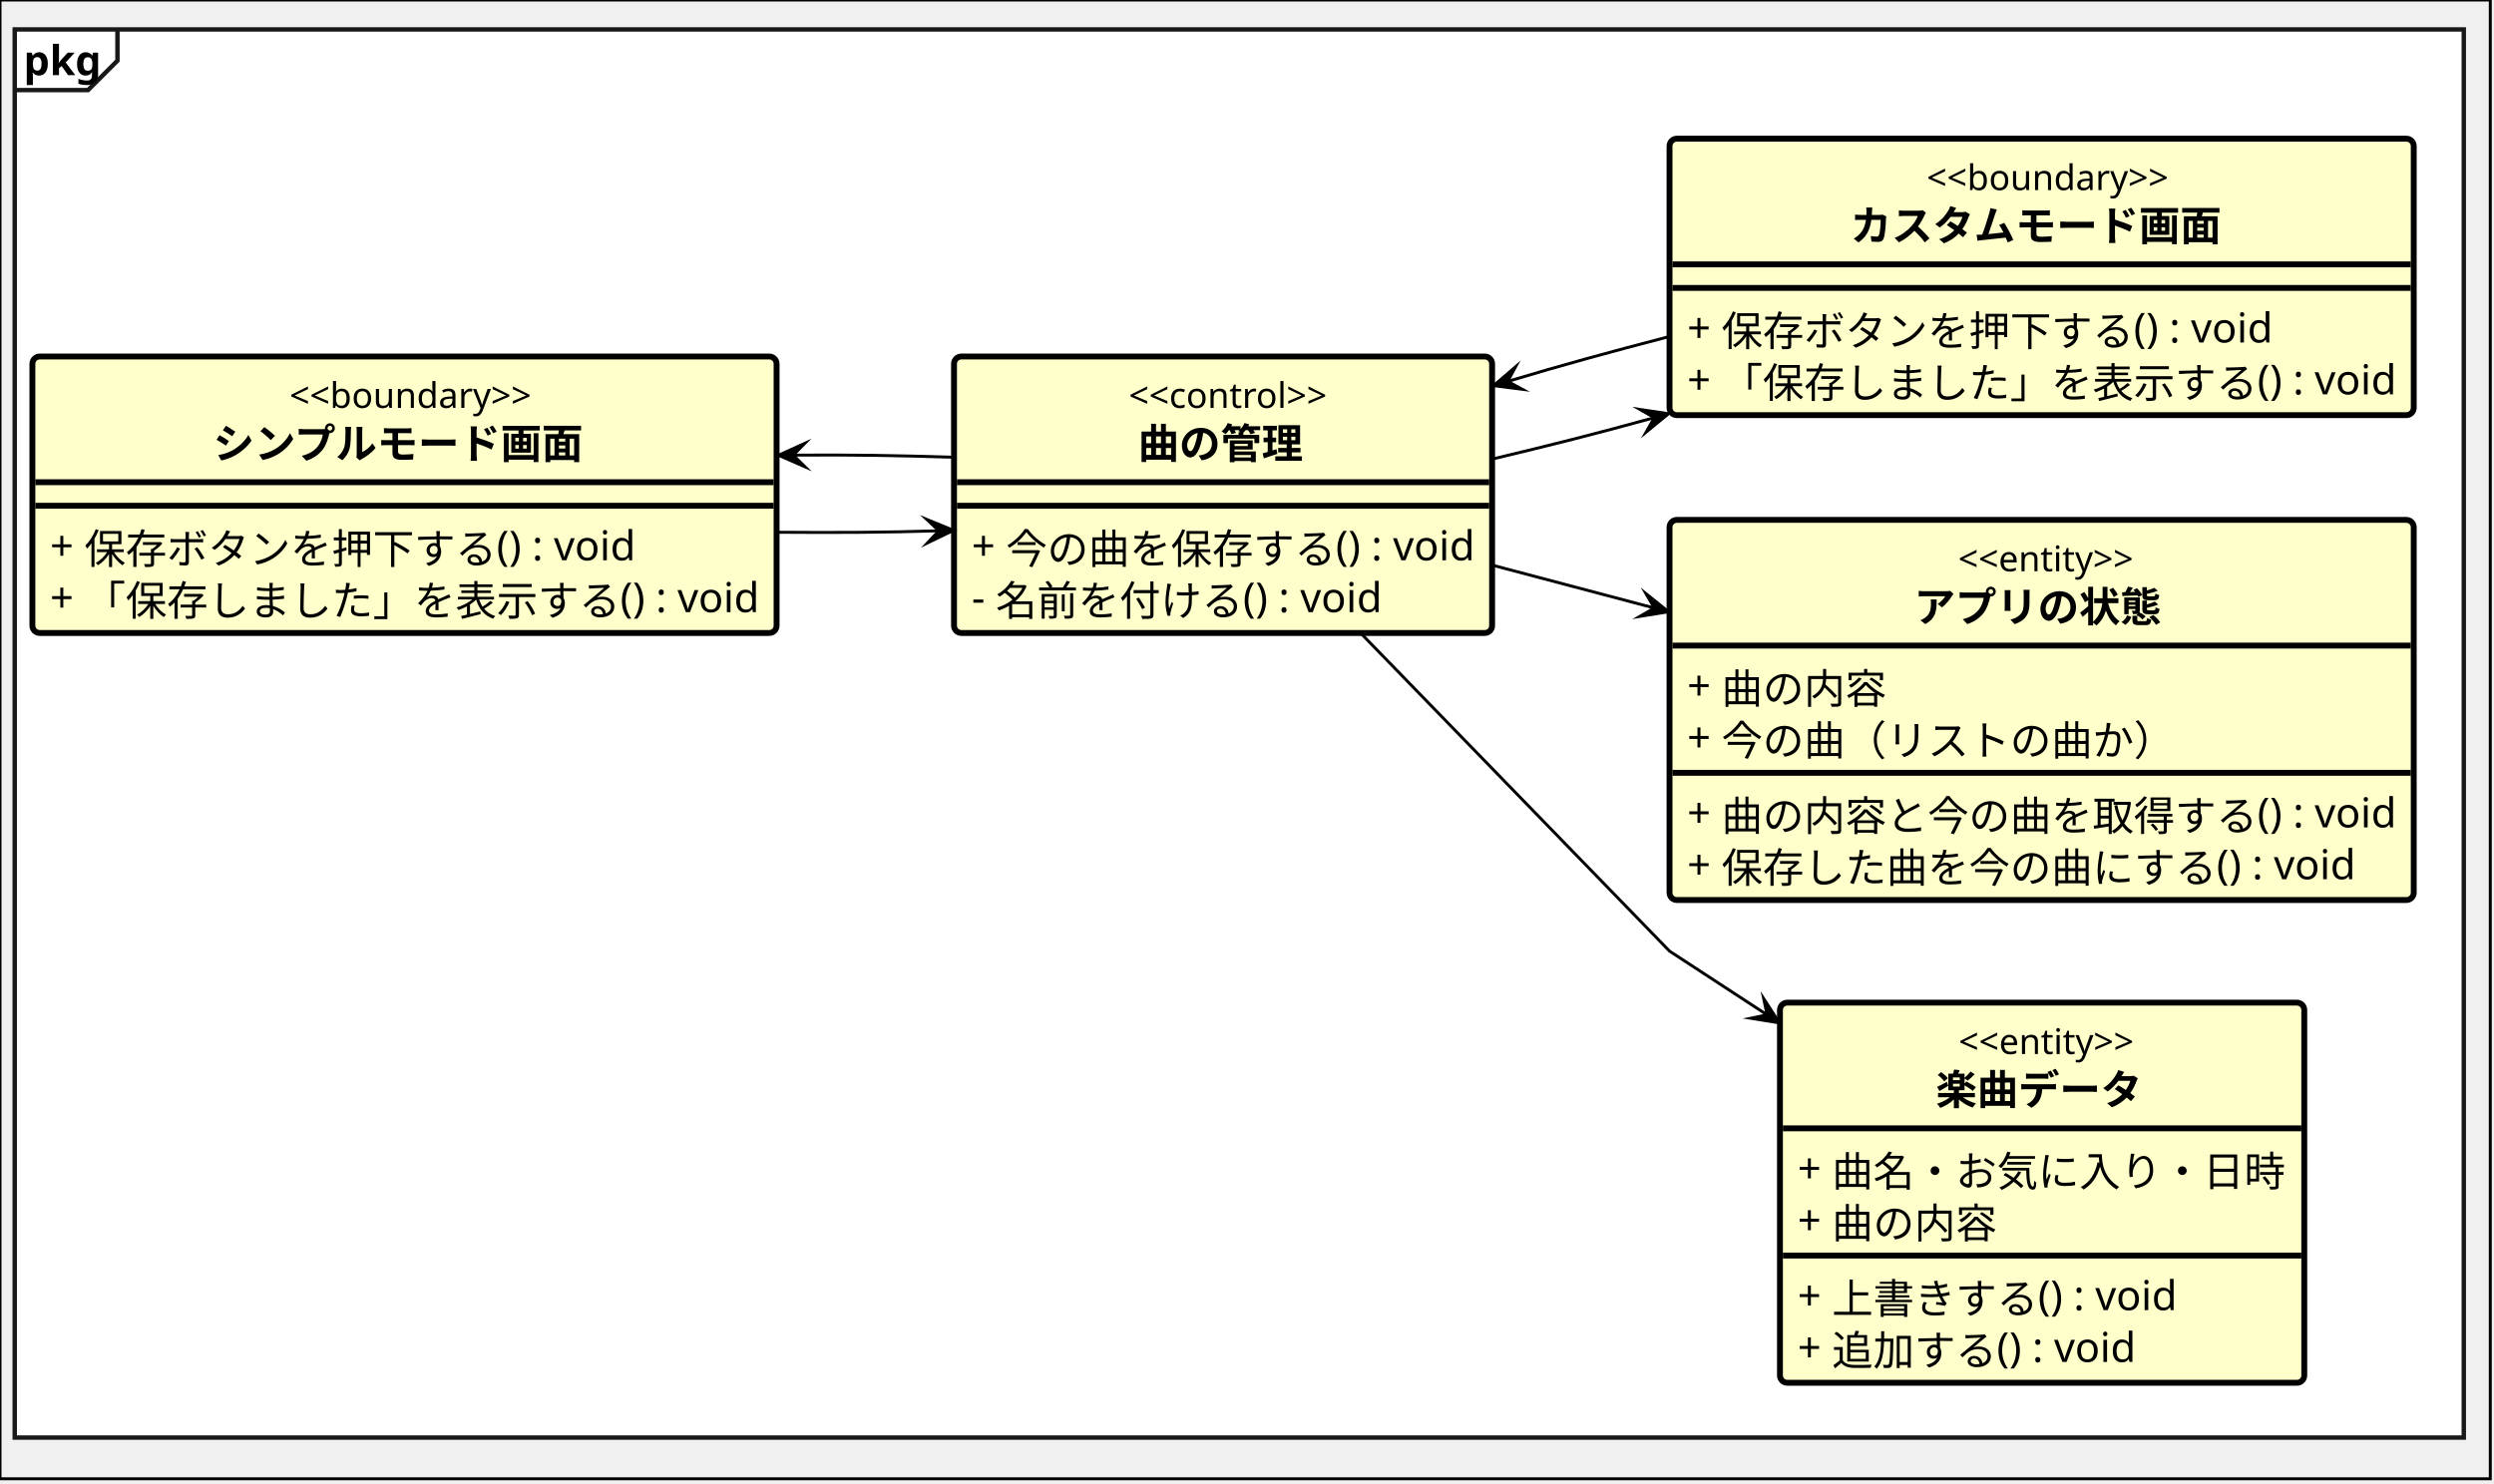
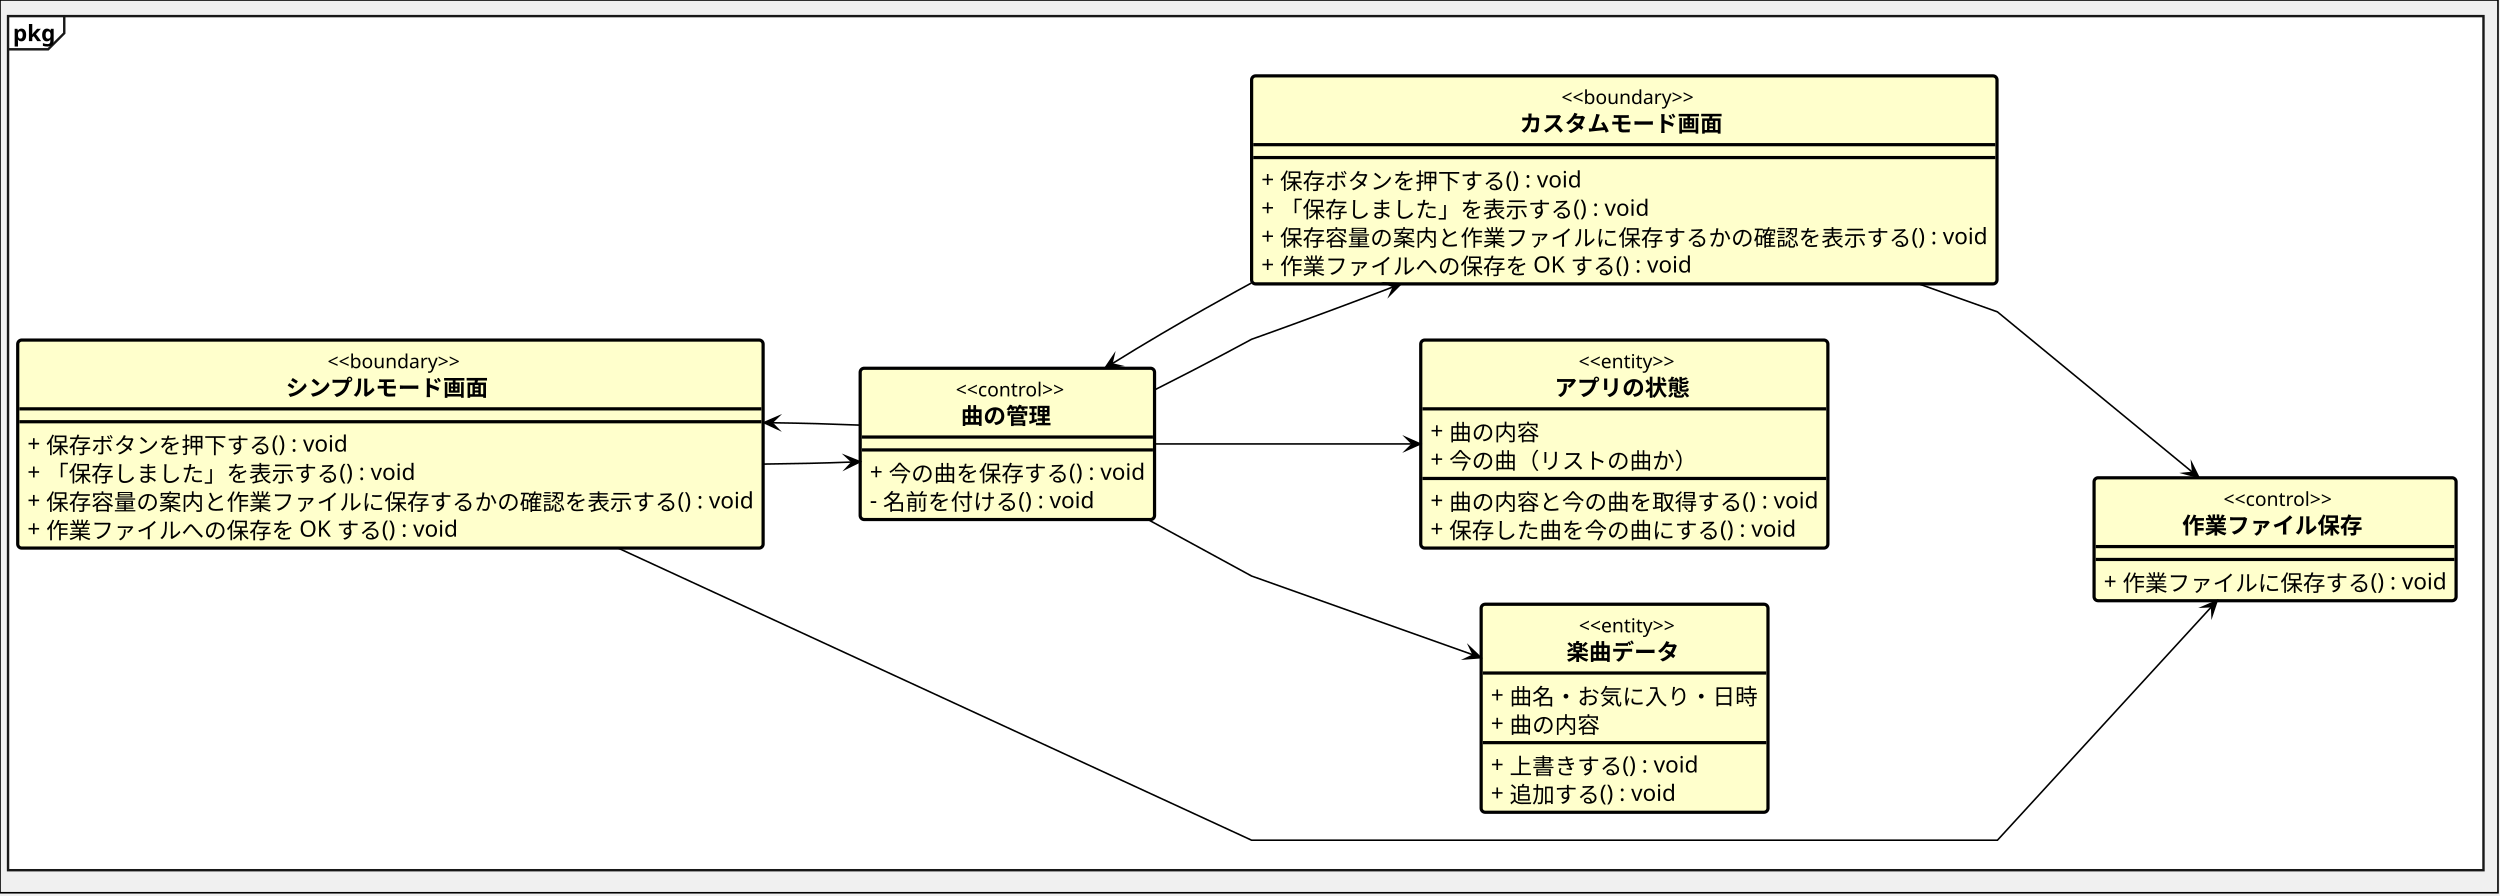
- <svg xmlns="http://www.w3.org/2000/svg" version="1.1" data-diagram-type="CLASS" style="width:847px;height:504px;background:#FFFFFF;" width="847px" height="504px" viewBox="0 0 847 504" zoomAndPan="magnify" preserveAspectRatio="none" contentStyleType="text/css">
+ <svg xmlns="http://www.w3.org/2000/svg" version="1.1" data-diagram-type="CLASS" style="width:1552px;height:556px;background:#FFFFFF;" width="1552px" height="556px" viewBox="0 0 1552 556" zoomAndPan="magnify" preserveAspectRatio="none" contentStyleType="text/css">
  <defs />
  <g font-family="sans-serif" lengthAdjust="spacing">
-     <rect x="0" y="0" width="845.741" height="502.359" fill="none" style="stroke:#000;stroke-width:1;" />
-     <rect x="5" y="10" width="831.741" height="478.359" fill="#FFF" style="stroke:#181818;stroke-width:1.5;" />
+     <rect x="0" y="0" width="1550.741" height="554.219" fill="none" style="stroke:#000;stroke-width:1;" />
+     <rect x="5" y="10" width="1536.741" height="530.219" fill="#FFF" style="stroke:#181818;stroke-width:1.5;" />
    <path d="M39.89,10 L39.89,20.609 L29.89,30.609 L5,30.609" style="stroke:#181818;stroke-width:1.5;" fill="none" />
    <text x="8" y="25.533" fill="#000" font-size="14" textLength="24.89" font-weight="700">pkg</text>
    <g class="entity" data-qualified-name="B1" id="ent0001" data-source-line="4">
-       <rect x="11" y="121.109" width="252.741" height="93.922" fill="#FFC" style="stroke:#000;stroke-width:2;" rx="2.5" ry="2.5" />
-       <text x="98.335" y="138.566" fill="#000" font-size="12" textLength="78.07">&lt;&lt;boundary&gt;&gt;</text>
-       <text x="72.402" y="155.736" fill="#000" font-size="14" textLength="129.938" font-weight="700">シンプルモード画面</text>
-       <line x1="12" y1="163.813" x2="262.741" y2="163.813" style="stroke:#000;stroke-width:2;" />
-       <line x1="12" y1="171.813" x2="262.741" y2="171.813" style="stroke:#000;stroke-width:2;" />
-       <text x="17" y="190.346" fill="#000" font-size="14" textLength="198.741">+ 保存ボタンを押下する() : void</text>
-       <text x="17" y="207.955" fill="#000" font-size="14" textLength="240.741">+ 「保存しました」を表示する() : void</text>
+       <rect x="11" y="211.109" width="462.741" height="129.141" fill="#FFC" style="stroke:#000;stroke-width:2;" rx="2.5" ry="2.5" />
+       <text x="203.335" y="228.566" fill="#000" font-size="12" textLength="78.07">&lt;&lt;boundary&gt;&gt;</text>
+       <text x="177.402" y="245.736" fill="#000" font-size="14" textLength="129.938" font-weight="700">シンプルモード画面</text>
+       <line x1="12" y1="253.813" x2="472.741" y2="253.813" style="stroke:#000;stroke-width:2;" />
+       <line x1="12" y1="261.813" x2="472.741" y2="261.813" style="stroke:#000;stroke-width:2;" />
+       <text x="17" y="280.346" fill="#000" font-size="14" textLength="198.741">+ 保存ボタンを押下する() : void</text>
+       <text x="17" y="297.955" fill="#000" font-size="14" textLength="240.741">+ 「保存しました」を表示する() : void</text>
+       <text x="17" y="315.564" fill="#000" font-size="14" textLength="450.741">+ 保存容量の案内と作業ファイルに保存するかの確認を表示する() : void</text>
+       <text x="17" y="333.174" fill="#000" font-size="14" textLength="268.748">+ 作業ファイルへの保存を OK する() : void</text>
    </g>
-     <g class="entity" data-qualified-name="B2" id="ent0002" data-source-line="8">
-       <rect x="567" y="47.109" width="252.741" height="93.922" fill="#FFC" style="stroke:#000;stroke-width:2;" rx="2.5" ry="2.5" />
-       <text x="654.335" y="64.566" fill="#000" font-size="12" textLength="78.07">&lt;&lt;boundary&gt;&gt;</text>
-       <text x="628.402" y="81.736" fill="#000" font-size="14" textLength="129.938" font-weight="700">カスタムモード画面</text>
-       <line x1="568" y1="89.813" x2="818.741" y2="89.813" style="stroke:#000;stroke-width:2;" />
-       <line x1="568" y1="97.813" x2="818.741" y2="97.813" style="stroke:#000;stroke-width:2;" />
-       <text x="573" y="116.346" fill="#000" font-size="14" textLength="198.741">+ 保存ボタンを押下する() : void</text>
-       <text x="573" y="133.955" fill="#000" font-size="14" textLength="240.741">+ 「保存しました」を表示する() : void</text>
+     <g class="entity" data-qualified-name="B2" id="ent0002" data-source-line="10">
+       <rect x="777" y="47.109" width="462.741" height="129.141" fill="#FFC" style="stroke:#000;stroke-width:2;" rx="2.5" ry="2.5" />
+       <text x="969.335" y="64.566" fill="#000" font-size="12" textLength="78.07">&lt;&lt;boundary&gt;&gt;</text>
+       <text x="943.402" y="81.736" fill="#000" font-size="14" textLength="129.938" font-weight="700">カスタムモード画面</text>
+       <line x1="778" y1="89.813" x2="1238.741" y2="89.813" style="stroke:#000;stroke-width:2;" />
+       <line x1="778" y1="97.813" x2="1238.741" y2="97.813" style="stroke:#000;stroke-width:2;" />
+       <text x="783" y="116.346" fill="#000" font-size="14" textLength="198.741">+ 保存ボタンを押下する() : void</text>
+       <text x="783" y="133.955" fill="#000" font-size="14" textLength="240.741">+ 「保存しました」を表示する() : void</text>
+       <text x="783" y="151.564" fill="#000" font-size="14" textLength="450.741">+ 保存容量の案内と作業ファイルに保存するかの確認を表示する() : void</text>
+       <text x="783" y="169.174" fill="#000" font-size="14" textLength="268.748">+ 作業ファイルへの保存を OK する() : void</text>
    </g>
-     <g class="entity" data-qualified-name="C1" id="ent0003" data-source-line="12">
-       <rect x="324" y="121.109" width="182.741" height="93.922" fill="#FFC" style="stroke:#000;stroke-width:2;" rx="2.5" ry="2.5" />
-       <text x="383.346" y="138.566" fill="#000" font-size="12" textLength="64.049">&lt;&lt;control&gt;&gt;</text>
-       <text x="386.496" y="155.736" fill="#000" font-size="14" textLength="57.75" font-weight="700">曲の管理</text>
-       <line x1="325" y1="163.813" x2="505.741" y2="163.813" style="stroke:#000;stroke-width:2;" />
-       <line x1="325" y1="171.813" x2="505.741" y2="171.813" style="stroke:#000;stroke-width:2;" />
-       <text x="330" y="190.346" fill="#000" font-size="14" textLength="170.741">+ 今の曲を保存する() : void</text>
-       <text x="330" y="207.955" fill="#000" font-size="14" textLength="139.228">- 名前を付ける() : void</text>
+     <g class="entity" data-qualified-name="C1" id="ent0003" data-source-line="16">
+       <rect x="534" y="228.609" width="182.741" height="93.922" fill="#FFC" style="stroke:#000;stroke-width:2;" rx="2.5" ry="2.5" />
+       <text x="593.346" y="246.066" fill="#000" font-size="12" textLength="64.049">&lt;&lt;control&gt;&gt;</text>
+       <text x="596.496" y="263.236" fill="#000" font-size="14" textLength="57.75" font-weight="700">曲の管理</text>
+       <line x1="535" y1="271.313" x2="715.741" y2="271.313" style="stroke:#000;stroke-width:2;" />
+       <line x1="535" y1="279.313" x2="715.741" y2="279.313" style="stroke:#000;stroke-width:2;" />
+       <text x="540" y="297.846" fill="#000" font-size="14" textLength="170.741">+ 今の曲を保存する() : void</text>
+       <text x="540" y="315.455" fill="#000" font-size="14" textLength="139.228">- 名前を付ける() : void</text>
    </g>
-     <g class="entity" data-qualified-name="E1" id="ent0004" data-source-line="16">
-       <rect x="567" y="176.609" width="252.741" height="129.141" fill="#FFC" style="stroke:#000;stroke-width:2;" rx="2.5" ry="2.5" />
-       <text x="665.014" y="194.066" fill="#000" font-size="12" textLength="56.713">&lt;&lt;entity&gt;&gt;</text>
-       <text x="650.058" y="211.236" fill="#000" font-size="14" textLength="86.625" font-weight="700">アプリの状態</text>
-       <line x1="568" y1="219.313" x2="818.741" y2="219.313" style="stroke:#000;stroke-width:2;" />
-       <text x="573" y="237.846" fill="#000" font-size="14" textLength="68.065">+ 曲の内容</text>
-       <text x="573" y="255.455" fill="#000" font-size="14" textLength="166.065">+ 今の曲（リストの曲か）</text>
-       <line x1="568" y1="262.531" x2="818.741" y2="262.531" style="stroke:#000;stroke-width:2;" />
-       <text x="573" y="281.064" fill="#000" font-size="14" textLength="240.741">+ 曲の内容と今の曲を取得する() : void</text>
-       <text x="573" y="298.674" fill="#000" font-size="14" textLength="226.741">+ 保存した曲を今の曲にする() : void</text>
+     <g class="entity" data-qualified-name="C2" id="ent0004" data-source-line="20">
+       <rect x="1300" y="296.609" width="224.741" height="76.313" fill="#FFC" style="stroke:#000;stroke-width:2;" rx="2.5" ry="2.5" />
+       <text x="1380.346" y="314.066" fill="#000" font-size="12" textLength="64.049">&lt;&lt;control&gt;&gt;</text>
+       <text x="1354.621" y="331.236" fill="#000" font-size="14" textLength="115.5" font-weight="700">作業ファイル保存</text>
+       <line x1="1301" y1="339.313" x2="1523.741" y2="339.313" style="stroke:#000;stroke-width:2;" />
+       <line x1="1301" y1="347.313" x2="1523.741" y2="347.313" style="stroke:#000;stroke-width:2;" />
+       <text x="1306" y="365.846" fill="#000" font-size="14" textLength="212.741">+ 作業ファイルに保存する() : void</text>
    </g>
-     <g class="entity" data-qualified-name="E2" id="ent0005" data-source-line="22">
-       <rect x="604.5" y="340.609" width="178.065" height="129.141" fill="#FFC" style="stroke:#000;stroke-width:2;" rx="2.5" ry="2.5" />
-       <text x="665.176" y="358.066" fill="#000" font-size="12" textLength="56.713">&lt;&lt;entity&gt;&gt;</text>
-       <text x="657.439" y="375.236" fill="#000" font-size="14" textLength="72.188" font-weight="700">楽曲データ</text>
-       <line x1="605.5" y1="383.313" x2="781.565" y2="383.313" style="stroke:#000;stroke-width:2;" />
-       <text x="610.5" y="401.846" fill="#000" font-size="14" textLength="166.065">+ 曲名・お気に入り・日時</text>
-       <text x="610.5" y="419.455" fill="#000" font-size="14" textLength="68.065">+ 曲の内容</text>
-       <line x1="605.5" y1="426.531" x2="781.565" y2="426.531" style="stroke:#000;stroke-width:2;" />
-       <text x="610.5" y="445.064" fill="#000" font-size="14" textLength="128.741">+ 上書きする() : void</text>
-       <text x="610.5" y="462.674" fill="#000" font-size="14" textLength="114.741">+ 追加する() : void</text>
+     <g class="entity" data-qualified-name="E1" id="ent0005" data-source-line="23">
+       <rect x="882" y="211.109" width="252.741" height="129.141" fill="#FFC" style="stroke:#000;stroke-width:2;" rx="2.5" ry="2.5" />
+       <text x="980.014" y="228.566" fill="#000" font-size="12" textLength="56.713">&lt;&lt;entity&gt;&gt;</text>
+       <text x="965.058" y="245.736" fill="#000" font-size="14" textLength="86.625" font-weight="700">アプリの状態</text>
+       <line x1="883" y1="253.813" x2="1133.741" y2="253.813" style="stroke:#000;stroke-width:2;" />
+       <text x="888" y="272.346" fill="#000" font-size="14" textLength="68.065">+ 曲の内容</text>
+       <text x="888" y="289.955" fill="#000" font-size="14" textLength="166.065">+ 今の曲（リストの曲か）</text>
+       <line x1="883" y1="297.031" x2="1133.741" y2="297.031" style="stroke:#000;stroke-width:2;" />
+       <text x="888" y="315.564" fill="#000" font-size="14" textLength="240.741">+ 曲の内容と今の曲を取得する() : void</text>
+       <text x="888" y="333.174" fill="#000" font-size="14" textLength="226.741">+ 保存した曲を今の曲にする() : void</text>
    </g>
-     <g class="link" data-entity-1="ent0001" data-entity-2="ent0003" id="lnk6" data-source-line="29" data-link-type="dependency">
-       <path d="M264.38,180.819 C284.43,180.959 299.822,180.902 318.852,180.322" style="stroke:#000;stroke-width:1;" fill="none" id="B1-to-C1" codeLine="29" />
-       <polygon points="323.85,180.169,314.732,176.445,318.852,180.322,314.976,184.442,323.85,180.169" fill="#000" style="stroke:#000;stroke-width:1;stroke-linejoin:miter;stroke-miterlimit:10;" />
+     <g class="entity" data-qualified-name="E2" id="ent0006" data-source-line="29">
+       <rect x="919.5" y="375.109" width="178.065" height="129.141" fill="#FFC" style="stroke:#000;stroke-width:2;" rx="2.5" ry="2.5" />
+       <text x="980.176" y="392.566" fill="#000" font-size="12" textLength="56.713">&lt;&lt;entity&gt;&gt;</text>
+       <text x="972.439" y="409.736" fill="#000" font-size="14" textLength="72.188" font-weight="700">楽曲データ</text>
+       <line x1="920.5" y1="417.813" x2="1096.565" y2="417.813" style="stroke:#000;stroke-width:2;" />
+       <text x="925.5" y="436.346" fill="#000" font-size="14" textLength="166.065">+ 曲名・お気に入り・日時</text>
+       <text x="925.5" y="453.955" fill="#000" font-size="14" textLength="68.065">+ 曲の内容</text>
+       <line x1="920.5" y1="461.031" x2="1096.565" y2="461.031" style="stroke:#000;stroke-width:2;" />
+       <text x="925.5" y="479.564" fill="#000" font-size="14" textLength="128.741">+ 上書きする() : void</text>
+       <text x="925.5" y="497.174" fill="#000" font-size="14" textLength="114.741">+ 追加する() : void</text>
    </g>
-     <g class="link" data-entity-1="ent0003" data-entity-2="ent0001" id="lnk10" data-source-line="33" data-link-type="dependency">
-       <path d="M323.85,155.339 C304.82,154.729 289.43,154.459 269.38,154.619" style="stroke:#000;stroke-width:1;" fill="none" id="C1-to-B1" codeLine="33" />
-       <polygon points="264.38,154.659,273.412,158.587,269.38,154.619,273.348,150.588,264.38,154.659" fill="#000" style="stroke:#000;stroke-width:1;stroke-linejoin:miter;stroke-miterlimit:10;" />
+     <g class="link" data-entity-1="ent0001" data-entity-2="ent0003" id="lnk7" data-source-line="36" data-link-type="dependency">
+       <path d="M474.19,288.099 C495.16,287.829 510.454,287.538 528.984,286.838" style="stroke:#000;stroke-width:1;" fill="none" id="B1-to-C1" codeLine="36" />
+       <polygon points="533.98,286.649,524.835,282.992,528.984,286.838,525.137,290.986,533.98,286.649" fill="#000" style="stroke:#000;stroke-width:1;stroke-linejoin:miter;stroke-miterlimit:10;" />
    </g>
-     <g class="link" data-entity-1="ent0002" data-entity-2="ent0003" id="lnk7" data-source-line="30" data-link-type="dependency">
-       <path d="M566.66,114.399 C546.64,119.609 531.059,123.862 512.039,129.572" style="stroke:#000;stroke-width:1;" fill="none" id="B2-to-C1" codeLine="30" />
-       <polygon points="507.25,131.009,517.02,132.253,512.039,129.572,514.72,124.59,507.25,131.009" fill="#000" style="stroke:#000;stroke-width:1;stroke-linejoin:miter;stroke-miterlimit:10;" />
+     <g class="link" data-entity-1="ent0003" data-entity-2="ent0001" id="lnk11" data-source-line="40" data-link-type="dependency">
+       <path d="M533.98,263.919 C515.45,263.179 500.16,262.739 479.19,262.449" style="stroke:#000;stroke-width:1;" fill="none" id="C1-to-B1" codeLine="40" />
+       <polygon points="474.19,262.379,483.134,266.503,479.19,262.449,483.244,258.504,474.19,262.379" fill="#000" style="stroke:#000;stroke-width:1;stroke-linejoin:miter;stroke-miterlimit:10;" />
    </g>
-     <g class="link" data-entity-1="ent0003" data-entity-2="ent0002" id="lnk11" data-source-line="34" data-link-type="dependency">
-       <path d="M507.25,155.839 C526.27,151.319 541.82,147.398 561.84,141.878" style="stroke:#000;stroke-width:1;" fill="none" id="C1-to-B2" codeLine="34" />
-       <polygon points="566.66,140.549,556.921,139.086,561.84,141.878,559.047,146.798,566.66,140.549" fill="#000" style="stroke:#000;stroke-width:1;stroke-linejoin:miter;stroke-miterlimit:10;" />
+     <g class="link" data-entity-1="ent0002" data-entity-2="ent0003" id="lnk8" data-source-line="37" data-link-type="dependency">
+       <path d="M776.86,175.689 C773.95,177.279 730.971,200.452 690.221,225.892" style="stroke:#000;stroke-width:1;" fill="none" id="B2-to-C1" codeLine="37" />
+       <polygon points="685.98,228.539,695.733,227.166,690.221,225.892,691.496,220.38,685.98,228.539" fill="#000" style="stroke:#000;stroke-width:1;stroke-linejoin:miter;stroke-miterlimit:10;" />
    </g>
-     <g class="link" data-entity-1="ent0003" data-entity-2="ent0004" id="lnk8" data-source-line="31" data-link-type="dependency">
-       <path d="M507.25,192.109 C526.27,197.139 541.807,201.25 561.827,206.55" style="stroke:#000;stroke-width:1;" fill="none" id="C1-to-E1" codeLine="31" />
-       <polygon points="566.66,207.829,558.983,201.659,561.827,206.55,556.936,209.393,566.66,207.829" fill="#000" style="stroke:#000;stroke-width:1;stroke-linejoin:miter;stroke-miterlimit:10;" />
+     <g class="link" data-entity-1="ent0003" data-entity-2="ent0002" id="lnk12" data-source-line="41" data-link-type="dependency">
+       <path d="M717.09,241.889 C748.96,225.889 777,210.609 777,210.609 C777,210.609 815.862,196.911 865.092,178.011" style="stroke:#000;stroke-width:1;" fill="none" id="C1-to-B2" codeLine="41" />
+       <polygon points="869.76,176.219,859.924,175.711,865.092,178.011,862.792,183.179,869.76,176.219" fill="#000" style="stroke:#000;stroke-width:1;stroke-linejoin:miter;stroke-miterlimit:10;" />
    </g>
-     <g class="link" data-entity-1="ent0003" data-entity-2="ent0005" id="lnk9" data-source-line="32" data-link-type="dependency">
-       <path d="M462.47,215.459 C506.73,261.039 567,323.109 567,323.109 C567,323.109 579.204,331.084 600.124,344.754" style="stroke:#000;stroke-width:1;" fill="none" id="C1-to-E2" codeLine="32" />
-       <polygon points="604.31,347.489,598.964,339.218,600.124,344.754,594.588,345.915,604.31,347.489" fill="#000" style="stroke:#000;stroke-width:1;stroke-linejoin:miter;stroke-miterlimit:10;" />
+     <g class="link" data-entity-1="ent0003" data-entity-2="ent0005" id="lnk9" data-source-line="38" data-link-type="dependency">
+       <path d="M717.27,275.609 C766.47,275.609 823.02,275.609 876.76,275.609" style="stroke:#000;stroke-width:1;" fill="none" id="C1-to-E1" codeLine="38" />
+       <polygon points="881.76,275.609,872.76,271.609,876.76,275.609,872.76,279.609,881.76,275.609" fill="#000" style="stroke:#000;stroke-width:1;stroke-linejoin:miter;stroke-miterlimit:10;" />
+     </g>
+     <g class="link" data-entity-1="ent0003" data-entity-2="ent0006" id="lnk10" data-source-line="39" data-link-type="dependency">
+       <path d="M713.17,322.829 C746.63,341.059 777,357.609 777,357.609 C777,357.609 849.589,383.433 914.659,406.583" style="stroke:#000;stroke-width:1;" fill="none" id="C1-to-E2" codeLine="39" />
+       <polygon points="919.37,408.259,912.231,401.474,914.659,406.583,909.55,409.011,919.37,408.259" fill="#000" style="stroke:#000;stroke-width:1;stroke-linejoin:miter;stroke-miterlimit:10;" />
+     </g>
+     <g class="link" data-entity-1="ent0001" data-entity-2="ent0004" id="lnk13" data-source-line="42" data-link-type="dependency">
+       <path d="M383.67,340.239 C541.74,413.129 777,521.609 777,521.609 C777,521.609 1240,521.609 1240,521.609 C1240,521.609 1322.831,431.295 1373.001,376.585" style="stroke:#000;stroke-width:1;" fill="none" id="B1-to-C2" codeLine="42" />
+       <polygon points="1376.38,372.899,1367.349,376.829,1373.001,376.585,1373.245,382.236,1376.38,372.899" fill="#000" style="stroke:#000;stroke-width:1;stroke-linejoin:miter;stroke-miterlimit:10;" />
+     </g>
+     <g class="link" data-entity-1="ent0002" data-entity-2="ent0004" id="lnk14" data-source-line="43" data-link-type="dependency">
+       <path d="M1190.83,176.119 C1219.55,186.339 1240,193.609 1240,193.609 C1240,193.609 1310.437,251.524 1361.227,293.274" style="stroke:#000;stroke-width:1;" fill="none" id="B2-to-C2" codeLine="43" />
+       <polygon points="1365.09,296.449,1360.677,287.644,1361.227,293.274,1355.597,293.824,1365.09,296.449" fill="#000" style="stroke:#000;stroke-width:1;stroke-linejoin:miter;stroke-miterlimit:10;" />
    </g>
  </g>
</svg>
